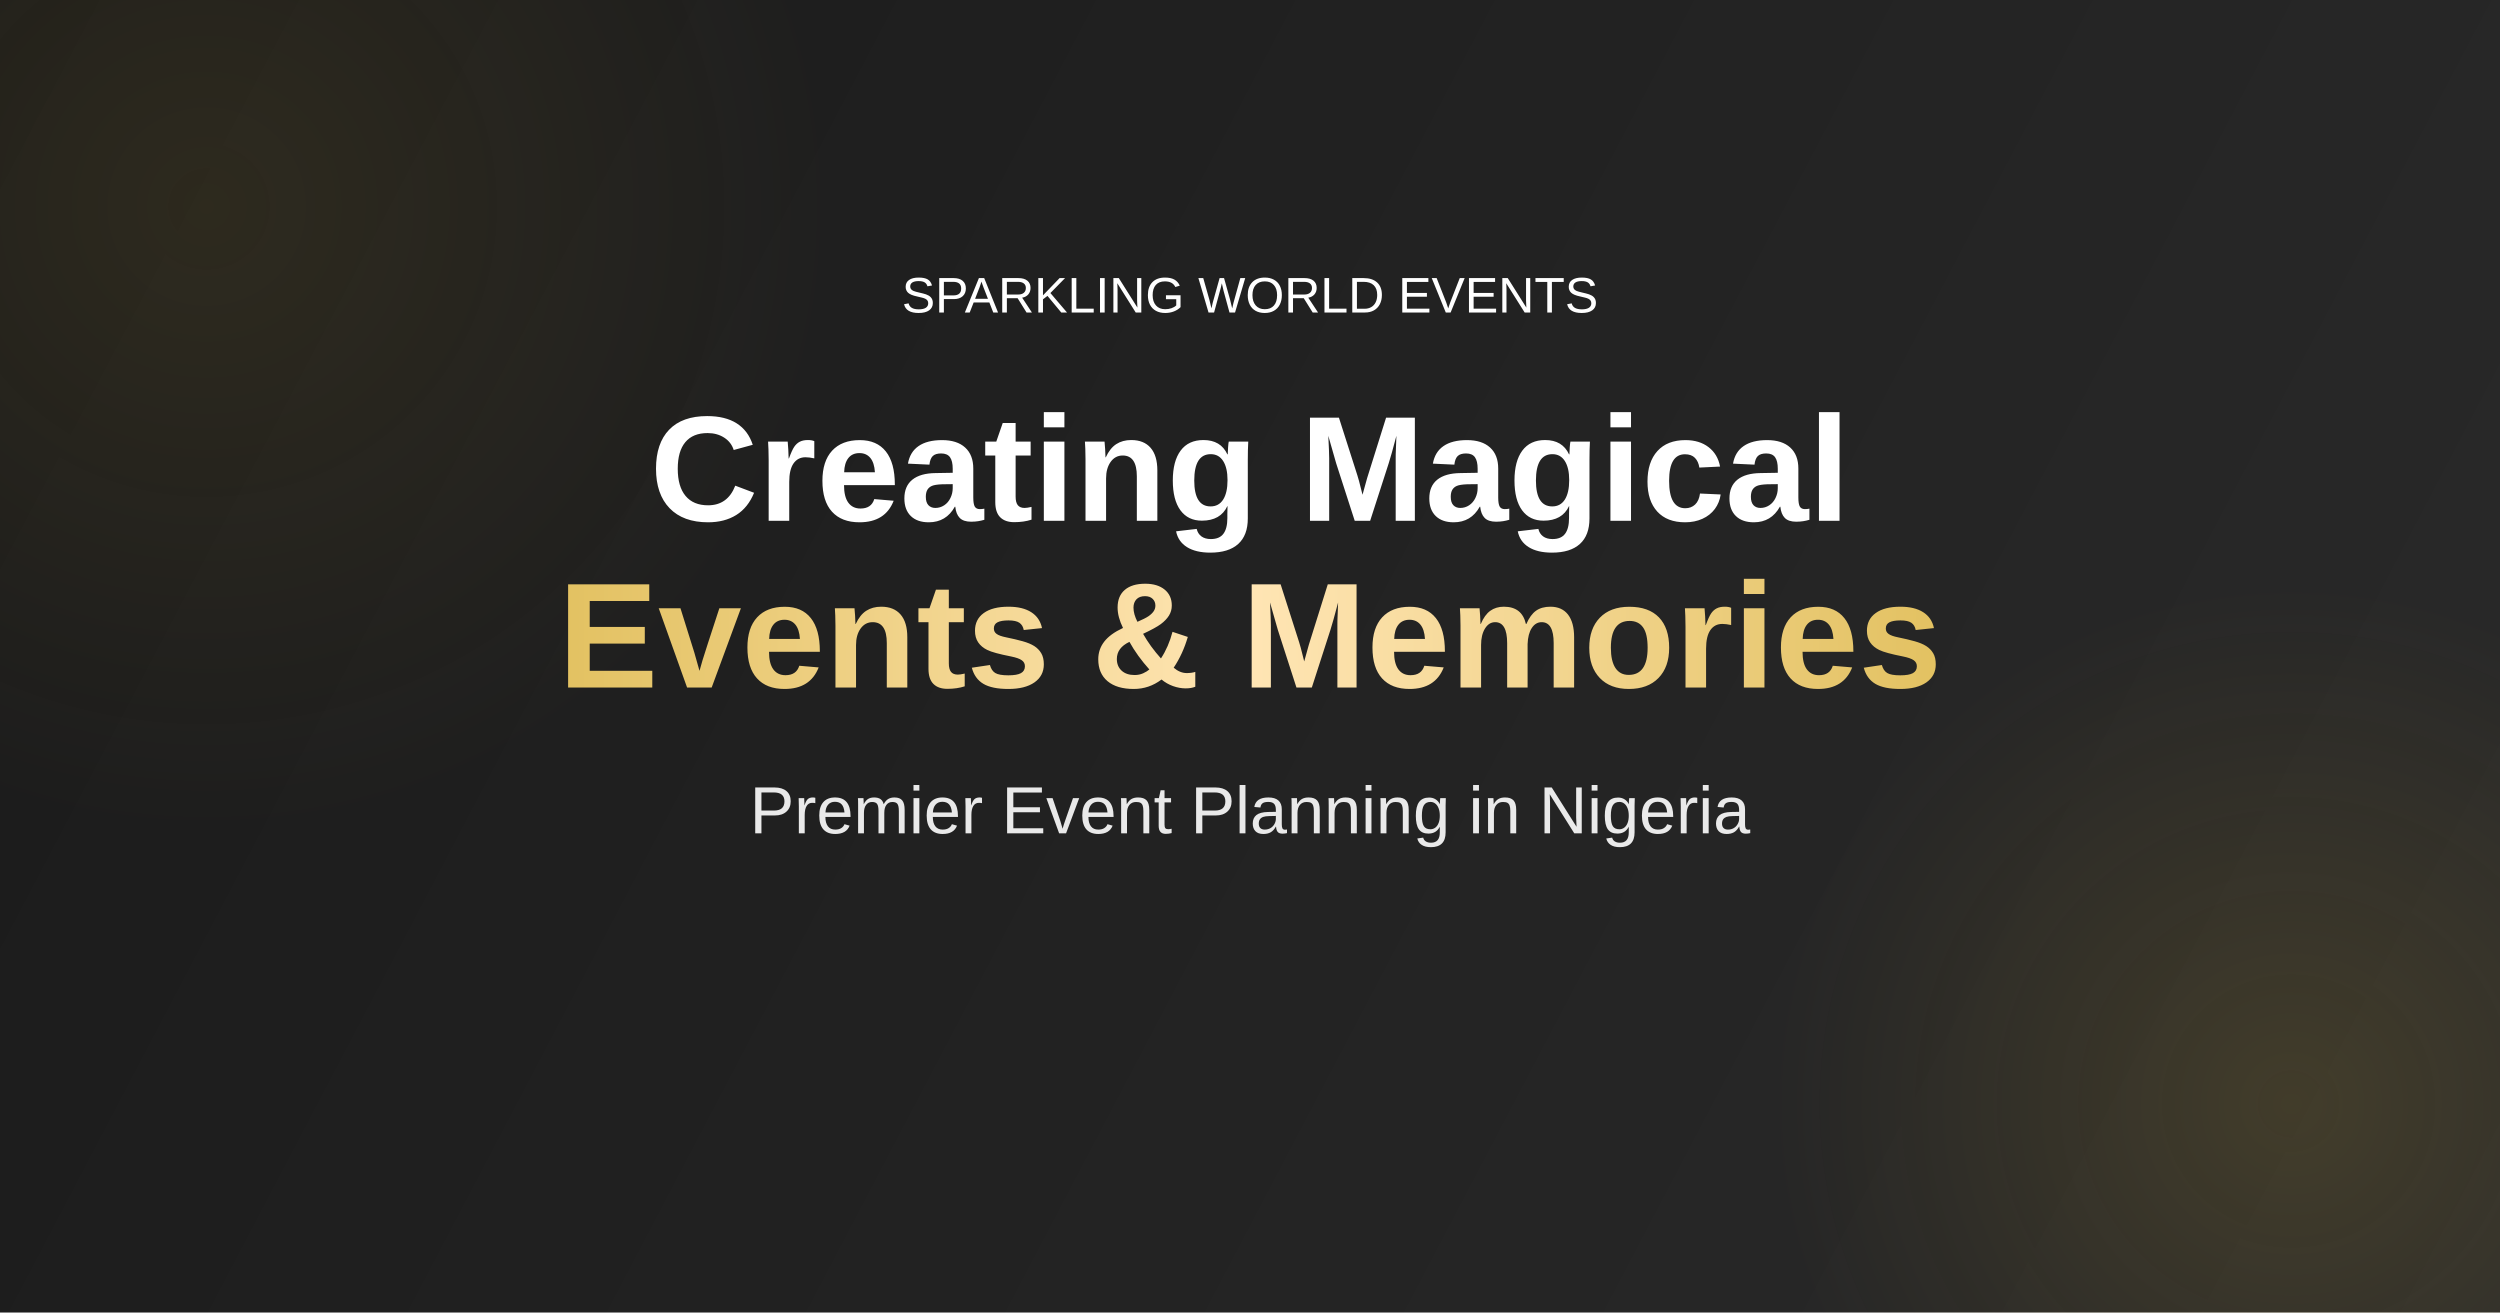
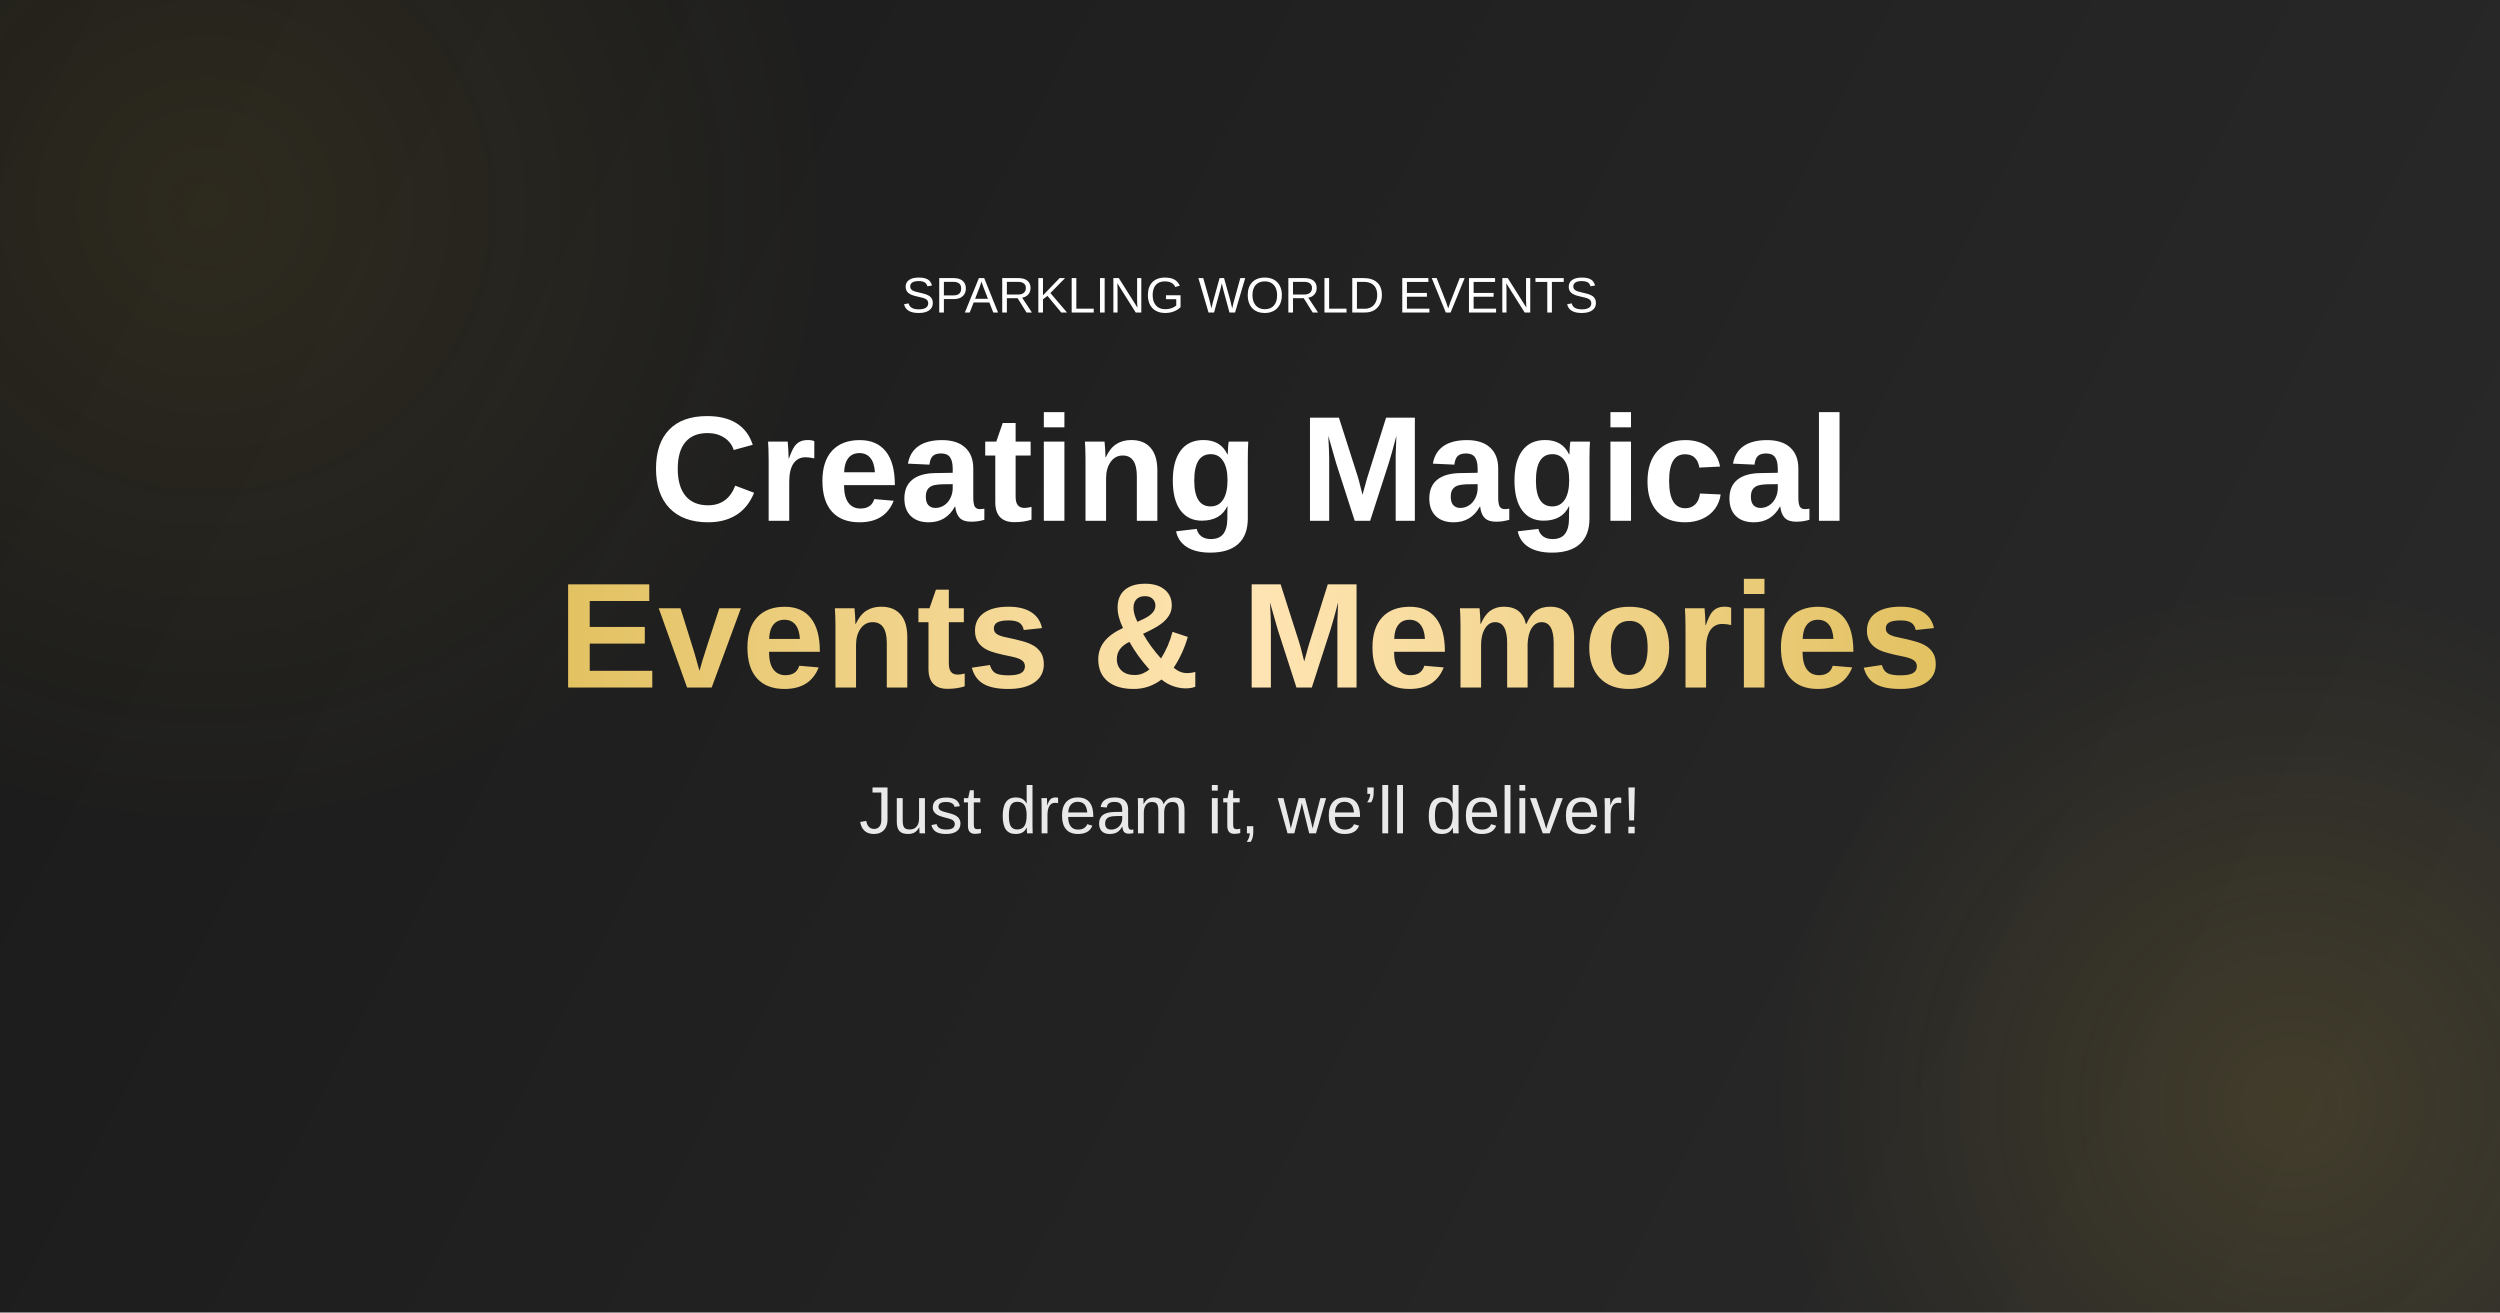
<svg xmlns="http://www.w3.org/2000/svg" width="1200" height="630" viewBox="0 0 1200 630" fill="none">
  <rect width="1200" height="630" fill="url(#gradient)" />
  <circle cx="100" cy="100" r="300" fill="url(#glow1)" opacity="0.1" />
  <circle cx="1100" cy="530" r="250" fill="url(#glow2)" opacity="0.15" />
  <g transform="translate(100, 150)">
    <text x="500" y="0" font-family="Arial" font-size="24" fill="white" text-anchor="middle">SPARKLING WORLD EVENTS</text>
    <text x="500" y="100" font-family="Arial" font-weight="bold" font-size="72" fill="white" text-anchor="middle">Creating Magical</text>
    <text x="500" y="180" font-family="Arial" font-weight="bold" font-size="72" fill="url(#textGradient)" text-anchor="middle">Events &amp; Memories</text>
-     <text x="500" y="250" font-family="Arial" font-size="32" fill="white" text-anchor="middle" opacity="0.9">Premier Event Planning in Nigeria</text>
+     <text x="500" y="250" font-family="Arial" font-size="32" fill="white" text-anchor="middle" opacity="0.9">Just dream it, we’ll deliver!</text>
  </g>
  <defs>
    <linearGradient id="gradient" x1="0" y1="0" x2="1200" y2="630" gradientUnits="userSpaceOnUse">
      <stop offset="0%" stop-color="#1a1a1a" />
      <stop offset="100%" stop-color="#2a2a2a" />
    </linearGradient>
    <radialGradient id="glow1" cx="0.5" cy="0.5" r="0.5">
      <stop offset="0%" stop-color="#D4AF37" />
      <stop offset="100%" stop-color="#D4AF37" stop-opacity="0" />
    </radialGradient>
    <radialGradient id="glow2" cx="0.5" cy="0.5" r="0.5">
      <stop offset="0%" stop-color="#D4AF37" />
      <stop offset="100%" stop-color="#D4AF37" stop-opacity="0" />
    </radialGradient>
    <linearGradient id="textGradient" x1="0" y1="0" x2="1000" y2="0" gradientUnits="userSpaceOnUse">
      <stop offset="0%" stop-color="#D4AF37" />
      <stop offset="50%" stop-color="#FFE5B4" />
      <stop offset="100%" stop-color="#D4AF37" />
    </linearGradient>
  </defs>
</svg>
